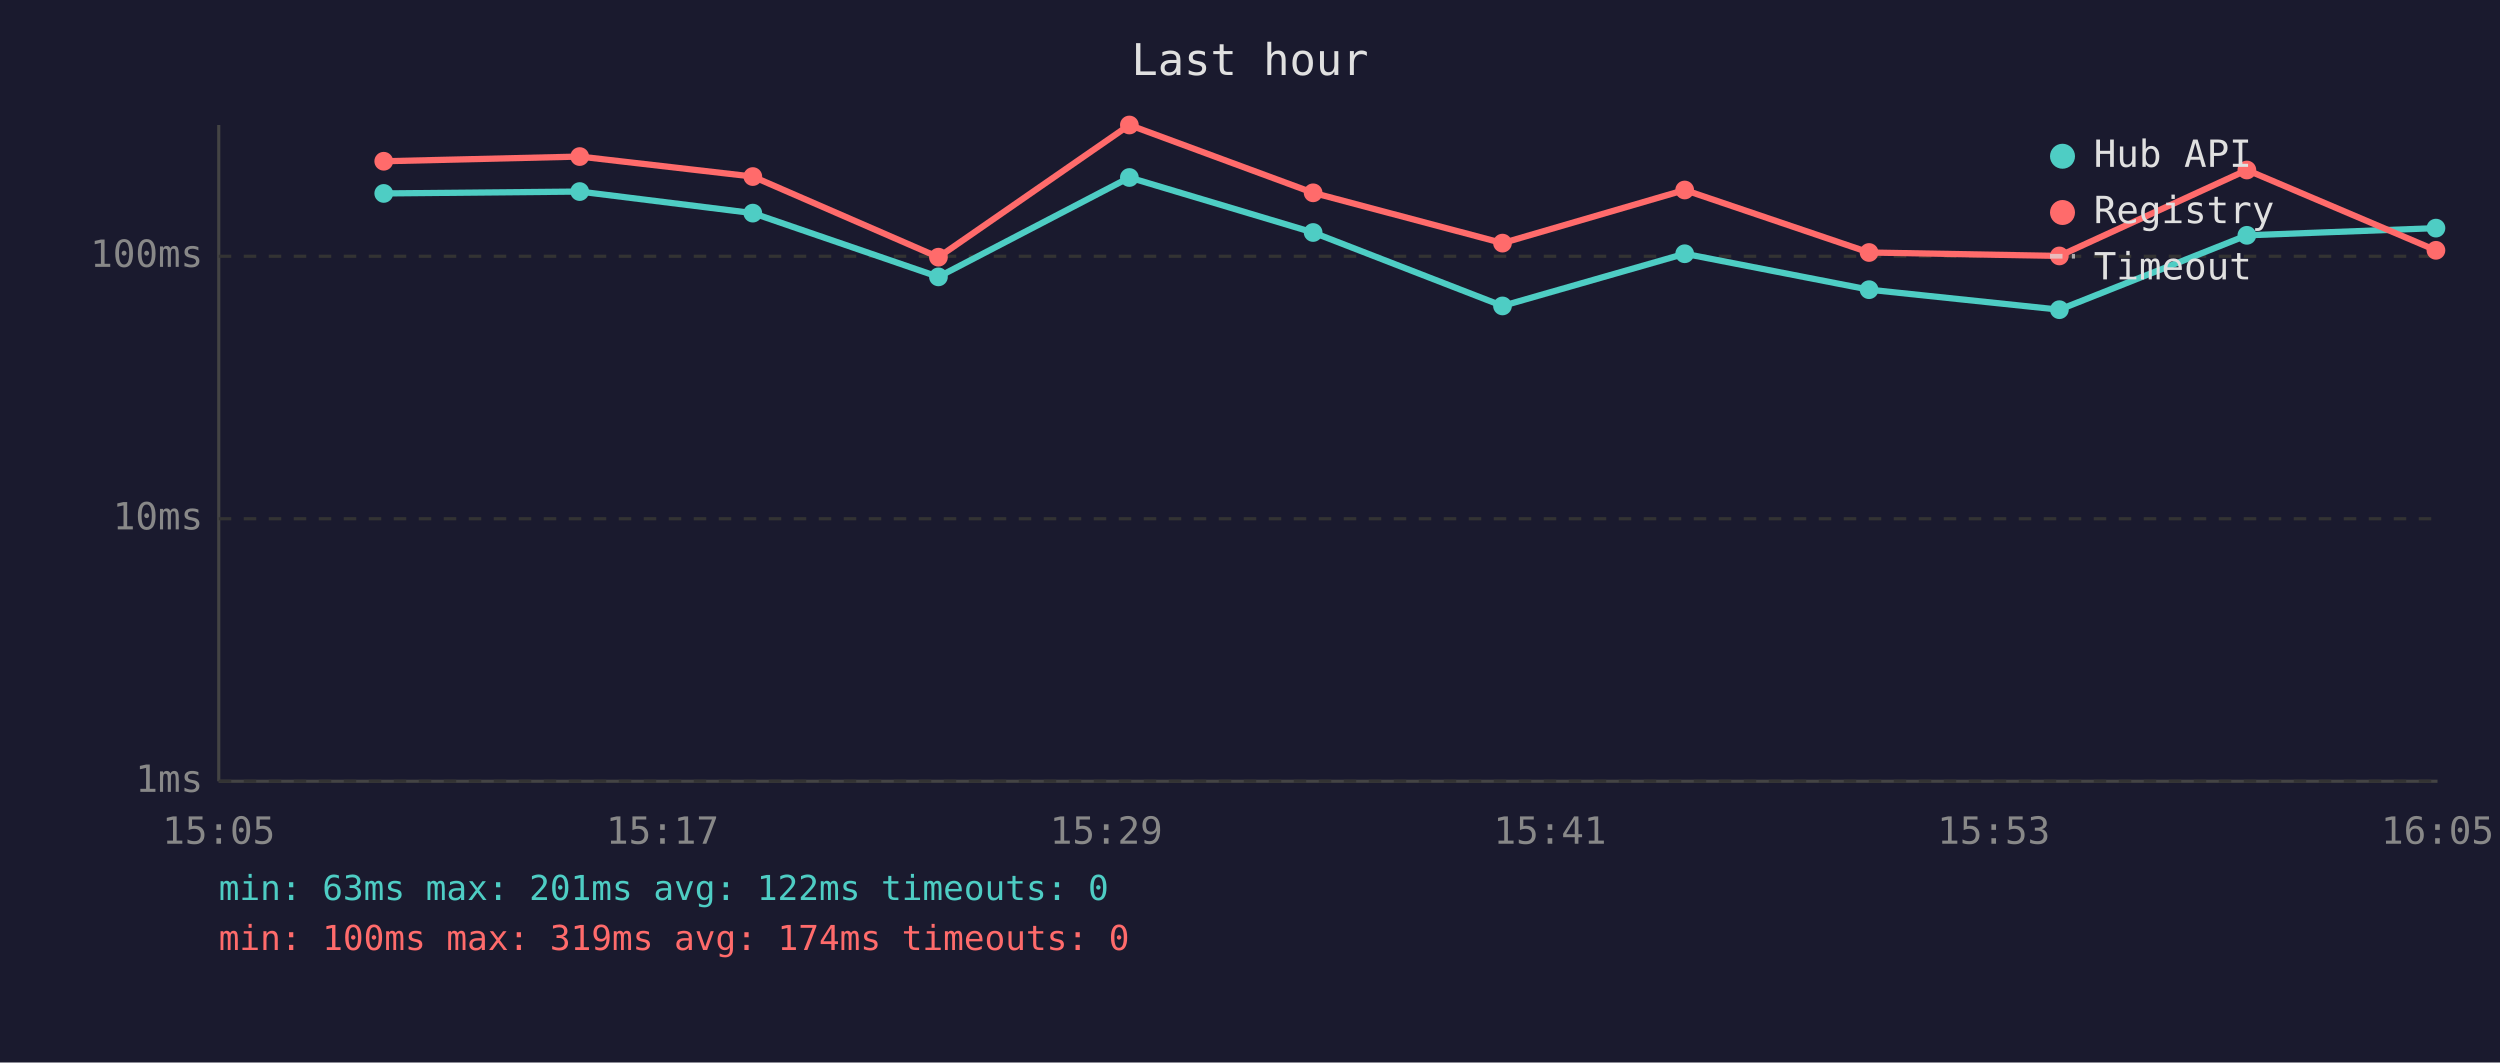
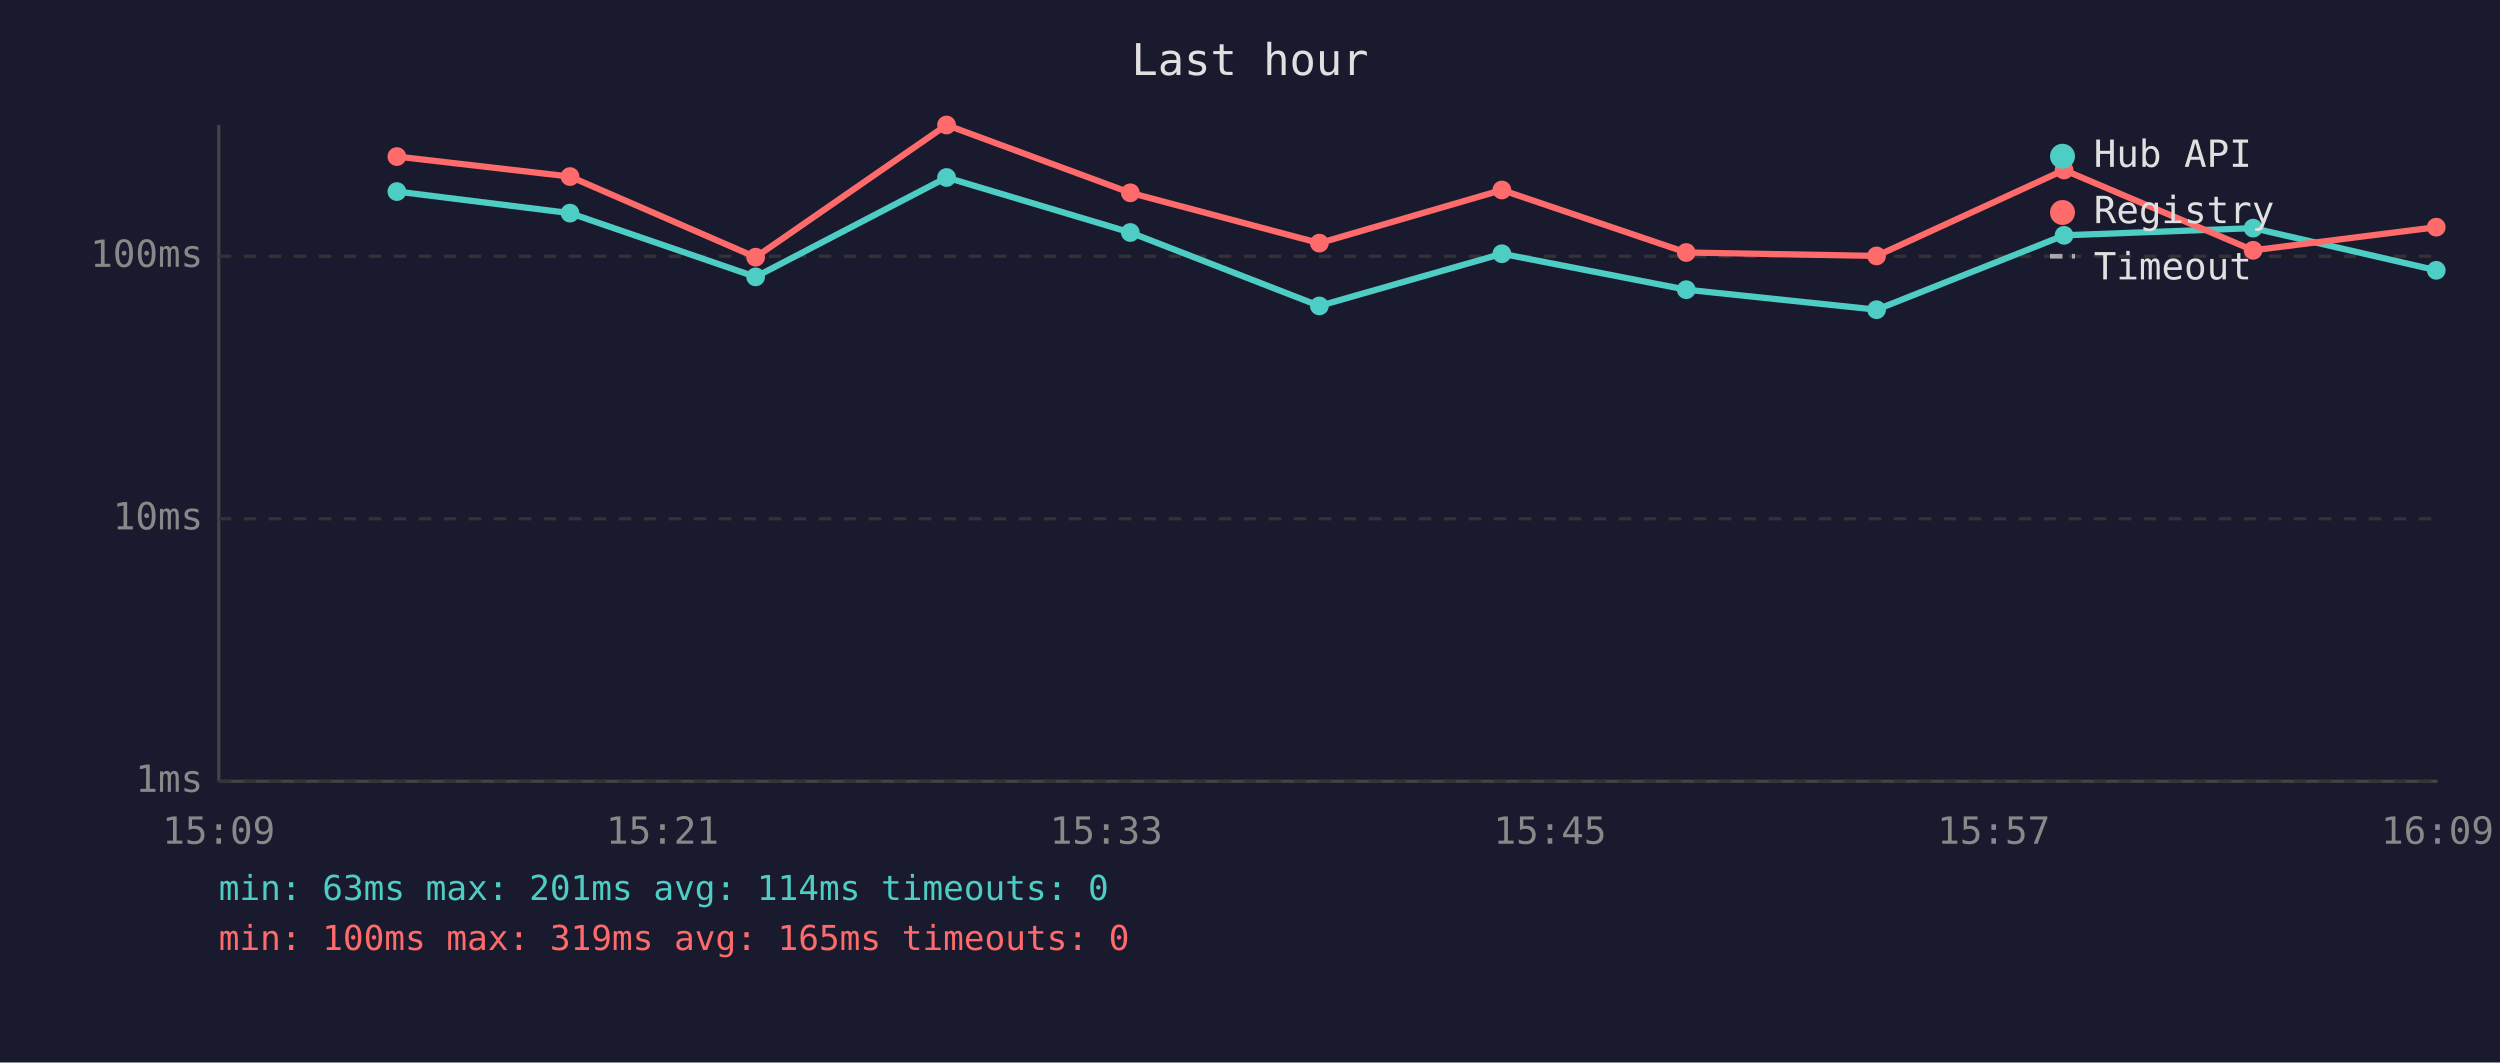
<svg xmlns="http://www.w3.org/2000/svg" viewBox="0 0 800 340" font-family="monospace" font-size="12">
  <rect width="800" height="340" fill="#1a1a2e" />
  <text x="400" y="24" fill="#e0e0e0" font-size="14" text-anchor="middle">Last hour</text>
  <line x1="70" y1="40" x2="70" y2="250" stroke="#444" stroke-width="1" />
  <line x1="70" y1="250" x2="780" y2="250" stroke="#444" stroke-width="1" />
  <line x1="70" y1="250" x2="780" y2="250" stroke="#333" stroke-width="1" stroke-dasharray="4" />
  <text x="65" y="250" fill="#888" text-anchor="end" dominant-baseline="middle">1ms</text>
  <line x1="70" y1="166" x2="780" y2="166" stroke="#333" stroke-width="1" stroke-dasharray="4" />
  <text x="65" y="166" fill="#888" text-anchor="end" dominant-baseline="middle">10ms</text>
  <line x1="70" y1="82" x2="780" y2="82" stroke="#333" stroke-width="1" stroke-dasharray="4" />
  <text x="65" y="82" fill="#888" text-anchor="end" dominant-baseline="middle">100ms</text>
-   <text x="70" y="270" fill="#888" text-anchor="middle">15:05</text>
-   <text x="212" y="270" fill="#888" text-anchor="middle">15:17</text>
-   <text x="354" y="270" fill="#888" text-anchor="middle">15:29</text>
-   <text x="496" y="270" fill="#888" text-anchor="middle">15:41</text>
-   <text x="638" y="270" fill="#888" text-anchor="middle">15:53</text>
-   <text x="780" y="270" fill="#888" text-anchor="middle">16:05</text>
-   <polyline points="122.8,61.9 185.5,61.3 240.9,68.2 300.3,88.6 361.4,56.8 420.2,74.4 480.8,97.9 539.1,81.2 598.1,92.7 659.0,99.1 719.0,75.3 779.5,73.0" fill="none" stroke="#4ecdc4" stroke-width="2" opacity="1" />
-   <circle cx="122.8" cy="61.9" r="3" fill="#4ecdc4" />
-   <circle cx="185.5" cy="61.3" r="3" fill="#4ecdc4" />
-   <circle cx="240.9" cy="68.2" r="3" fill="#4ecdc4" />
-   <circle cx="300.3" cy="88.6" r="3" fill="#4ecdc4" />
-   <circle cx="361.4" cy="56.8" r="3" fill="#4ecdc4" />
-   <circle cx="420.2" cy="74.4" r="3" fill="#4ecdc4" />
-   <circle cx="480.8" cy="97.9" r="3" fill="#4ecdc4" />
-   <circle cx="539.1" cy="81.2" r="3" fill="#4ecdc4" />
-   <circle cx="598.1" cy="92.7" r="3" fill="#4ecdc4" />
-   <circle cx="659.0" cy="99.1" r="3" fill="#4ecdc4" />
-   <circle cx="719.0" cy="75.3" r="3" fill="#4ecdc4" />
-   <circle cx="779.5" cy="73.0" r="3" fill="#4ecdc4" />
-   <polyline points="122.8,51.6 185.5,50.1 240.9,56.5 300.3,82.3 361.4,40.0 420.2,61.7 480.8,77.8 539.1,60.8 598.1,80.8 659.0,81.9 719.0,54.4 779.5,80.1" fill="none" stroke="#ff6b6b" stroke-width="2" opacity="1" />
-   <circle cx="122.8" cy="51.6" r="3" fill="#ff6b6b" />
-   <circle cx="185.5" cy="50.1" r="3" fill="#ff6b6b" />
-   <circle cx="240.9" cy="56.5" r="3" fill="#ff6b6b" />
-   <circle cx="300.3" cy="82.3" r="3" fill="#ff6b6b" />
-   <circle cx="361.4" cy="40.0" r="3" fill="#ff6b6b" />
-   <circle cx="420.2" cy="61.7" r="3" fill="#ff6b6b" />
-   <circle cx="480.8" cy="77.8" r="3" fill="#ff6b6b" />
-   <circle cx="539.1" cy="60.8" r="3" fill="#ff6b6b" />
-   <circle cx="598.1" cy="80.8" r="3" fill="#ff6b6b" />
-   <circle cx="659.0" cy="81.9" r="3" fill="#ff6b6b" />
-   <circle cx="719.0" cy="54.4" r="3" fill="#ff6b6b" />
-   <circle cx="779.5" cy="80.1" r="3" fill="#ff6b6b" />
+   <text x="70" y="270" fill="#888" text-anchor="middle">15:09</text>
+   <text x="212" y="270" fill="#888" text-anchor="middle">15:21</text>
+   <text x="354" y="270" fill="#888" text-anchor="middle">15:33</text>
+   <text x="496" y="270" fill="#888" text-anchor="middle">15:45</text>
+   <text x="638" y="270" fill="#888" text-anchor="middle">15:57</text>
+   <text x="780" y="270" fill="#888" text-anchor="middle">16:09</text>
+   <polyline points="127.0,61.3 182.4,68.2 241.8,88.6 302.9,56.8 361.7,74.4 422.2,97.9 480.6,81.2 539.6,92.7 600.5,99.1 660.5,75.3 721.0,73.0 779.6,86.5" fill="none" stroke="#4ecdc4" stroke-width="2" opacity="1" />
+   <circle cx="127.0" cy="61.3" r="3" fill="#4ecdc4" />
+   <circle cx="182.4" cy="68.2" r="3" fill="#4ecdc4" />
+   <circle cx="241.8" cy="88.6" r="3" fill="#4ecdc4" />
+   <circle cx="302.9" cy="56.8" r="3" fill="#4ecdc4" />
+   <circle cx="361.7" cy="74.4" r="3" fill="#4ecdc4" />
+   <circle cx="422.2" cy="97.9" r="3" fill="#4ecdc4" />
+   <circle cx="480.6" cy="81.2" r="3" fill="#4ecdc4" />
+   <circle cx="539.6" cy="92.7" r="3" fill="#4ecdc4" />
+   <circle cx="600.5" cy="99.1" r="3" fill="#4ecdc4" />
+   <circle cx="660.5" cy="75.3" r="3" fill="#4ecdc4" />
+   <circle cx="721.0" cy="73.0" r="3" fill="#4ecdc4" />
+   <circle cx="779.6" cy="86.5" r="3" fill="#4ecdc4" />
+   <polyline points="127.0,50.1 182.4,56.5 241.8,82.3 302.9,40.0 361.7,61.7 422.2,77.8 480.6,60.8 539.6,80.8 600.5,81.9 660.5,54.4 721.0,80.1 779.6,72.7" fill="none" stroke="#ff6b6b" stroke-width="2" opacity="1" />
+   <circle cx="127.0" cy="50.1" r="3" fill="#ff6b6b" />
+   <circle cx="182.4" cy="56.5" r="3" fill="#ff6b6b" />
+   <circle cx="241.8" cy="82.3" r="3" fill="#ff6b6b" />
+   <circle cx="302.9" cy="40.0" r="3" fill="#ff6b6b" />
+   <circle cx="361.7" cy="61.7" r="3" fill="#ff6b6b" />
+   <circle cx="422.2" cy="77.8" r="3" fill="#ff6b6b" />
+   <circle cx="480.6" cy="60.8" r="3" fill="#ff6b6b" />
+   <circle cx="539.6" cy="80.8" r="3" fill="#ff6b6b" />
+   <circle cx="600.5" cy="81.9" r="3" fill="#ff6b6b" />
+   <circle cx="660.5" cy="54.4" r="3" fill="#ff6b6b" />
+   <circle cx="721.0" cy="80.1" r="3" fill="#ff6b6b" />
+   <circle cx="779.6" cy="72.7" r="3" fill="#ff6b6b" />
  <circle cx="660" cy="50" r="4" fill="#4ecdc4" />
  <text x="670" y="50" fill="#e0e0e0" dominant-baseline="middle">Hub API</text>
  <circle cx="660" cy="68" r="4" fill="#ff6b6b" />
  <text x="670" y="68" fill="#e0e0e0" dominant-baseline="middle">Registry</text>
  <line x1="656" y1="82" x2="664" y2="82" stroke="#e0e0e0" stroke-width="1.5" stroke-dasharray="4,3" opacity="0.7" />
  <text x="670" y="86" fill="#e0e0e0" dominant-baseline="middle">Timeout</text>
-   <text x="70" y="288" fill="#4ecdc4" font-size="11">min: 63ms  max: 201ms  avg: 122ms  timeouts: 0</text>
-   <text x="70" y="304" fill="#ff6b6b" font-size="11">min: 100ms  max: 319ms  avg: 174ms  timeouts: 0</text>
+   <text x="70" y="288" fill="#4ecdc4" font-size="11">min: 63ms  max: 201ms  avg: 114ms  timeouts: 0</text>
+   <text x="70" y="304" fill="#ff6b6b" font-size="11">min: 100ms  max: 319ms  avg: 165ms  timeouts: 0</text>
</svg>
